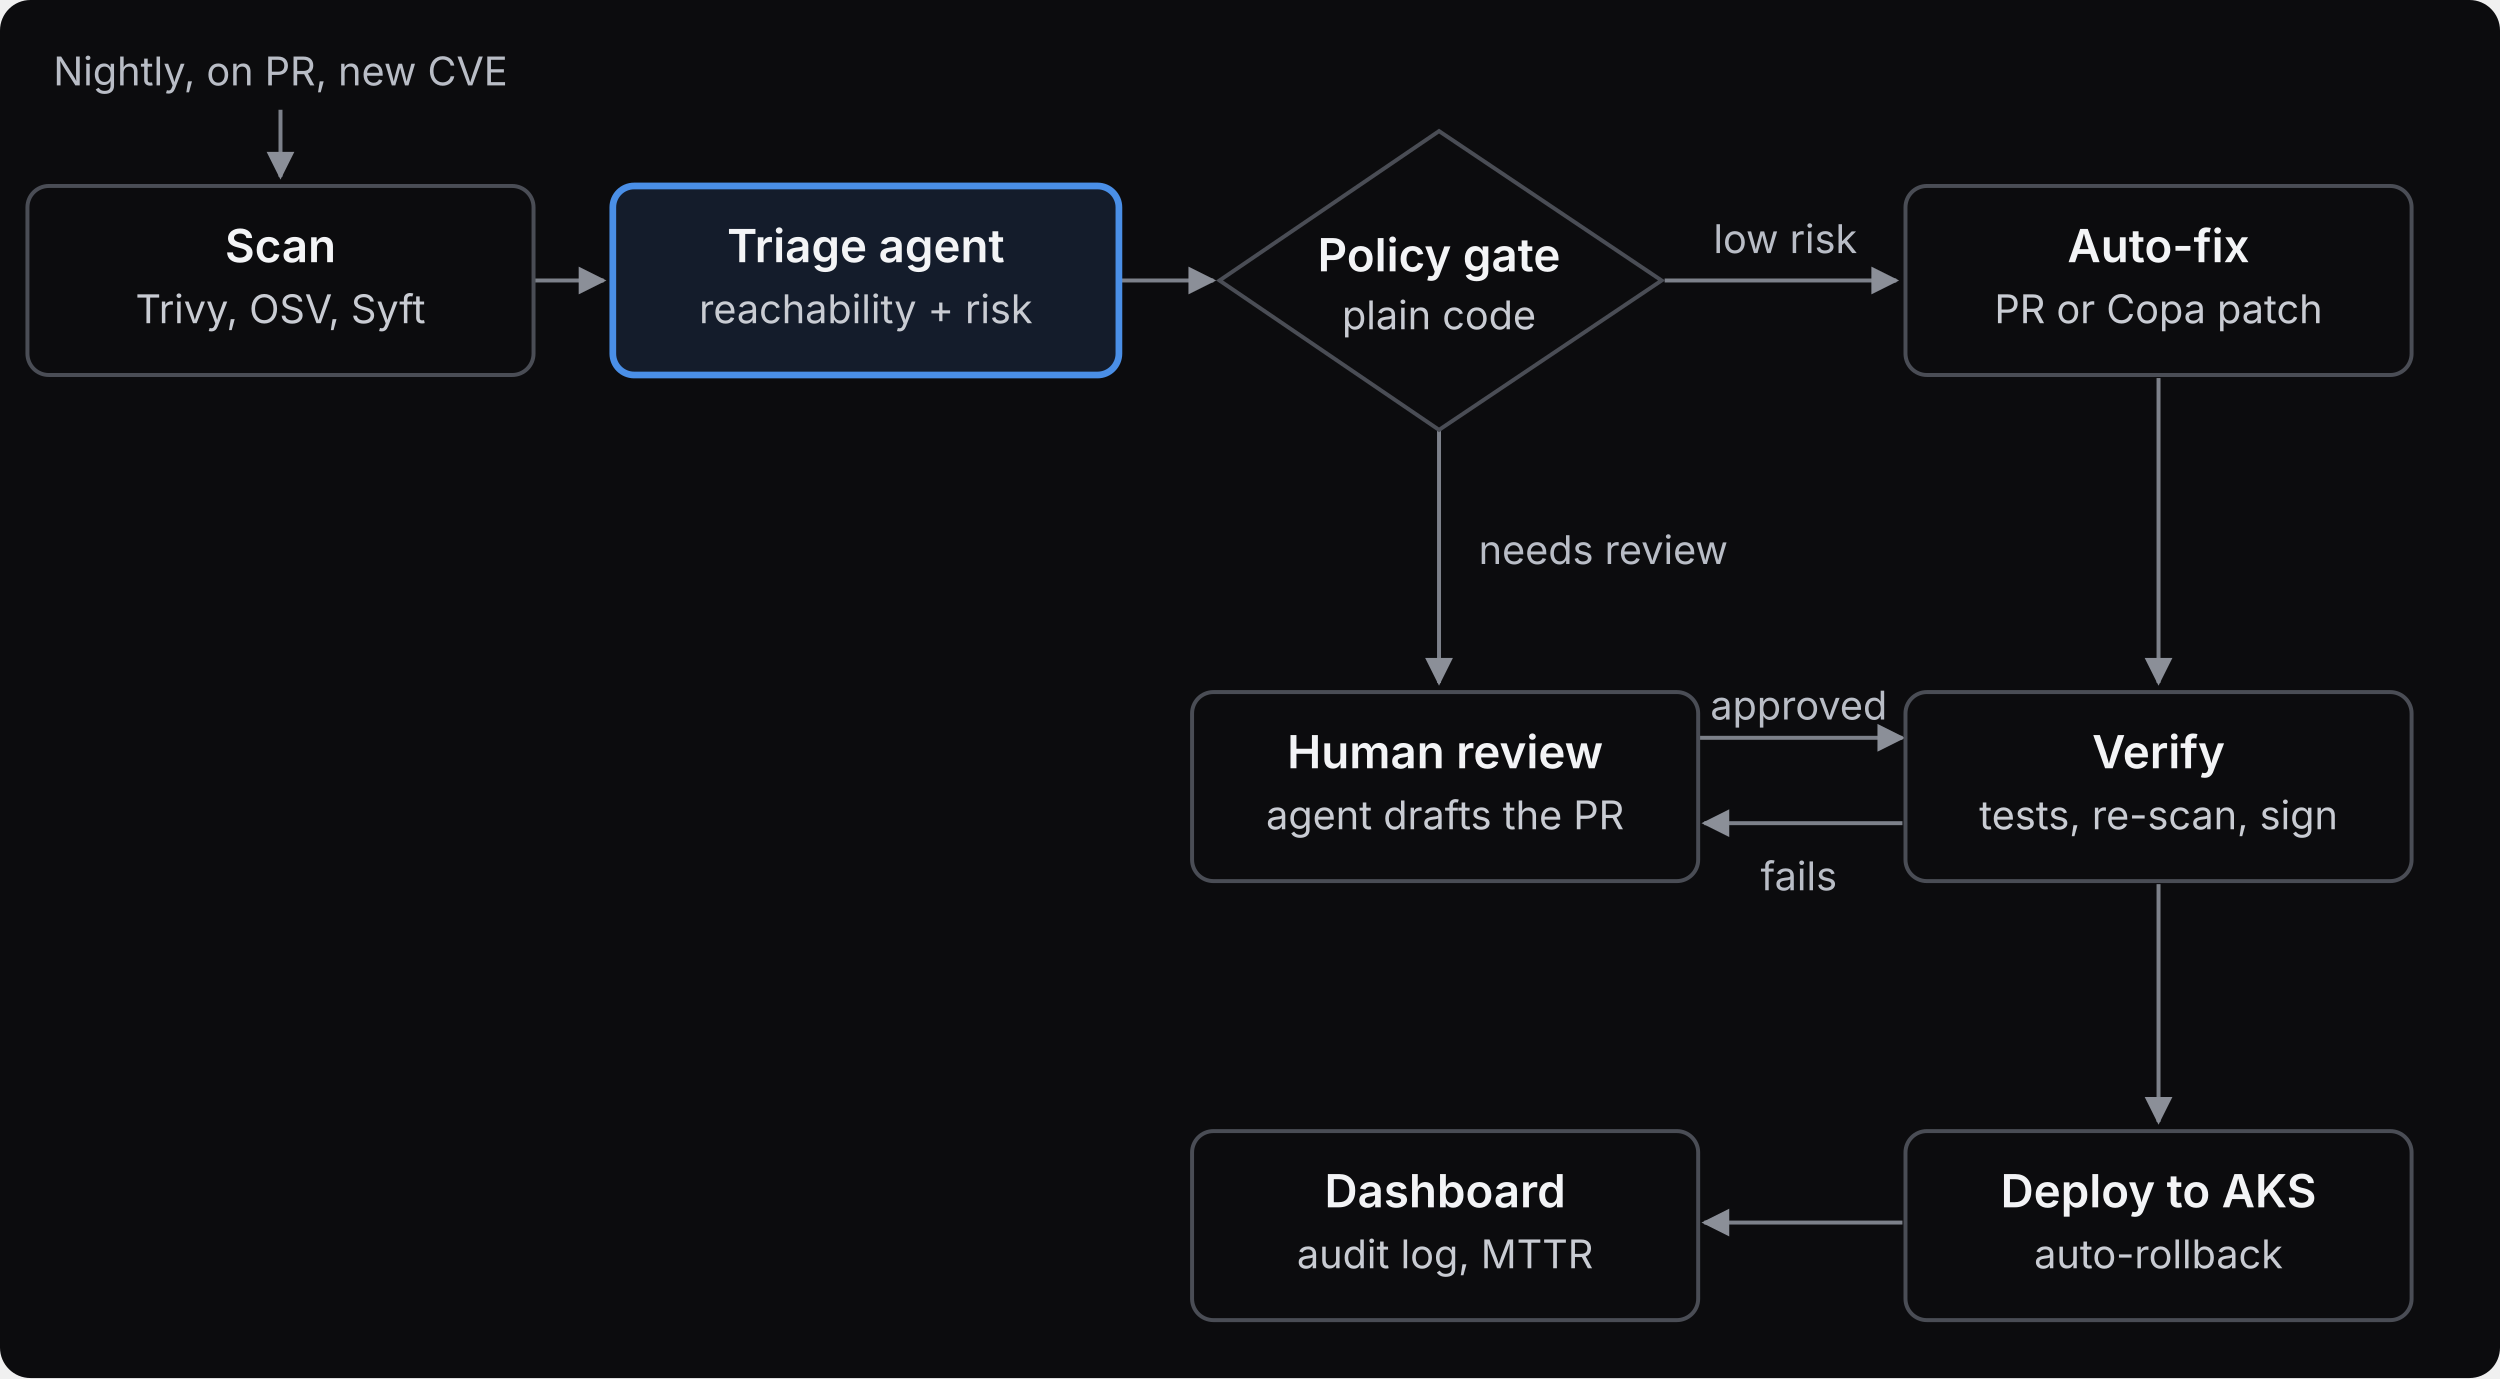
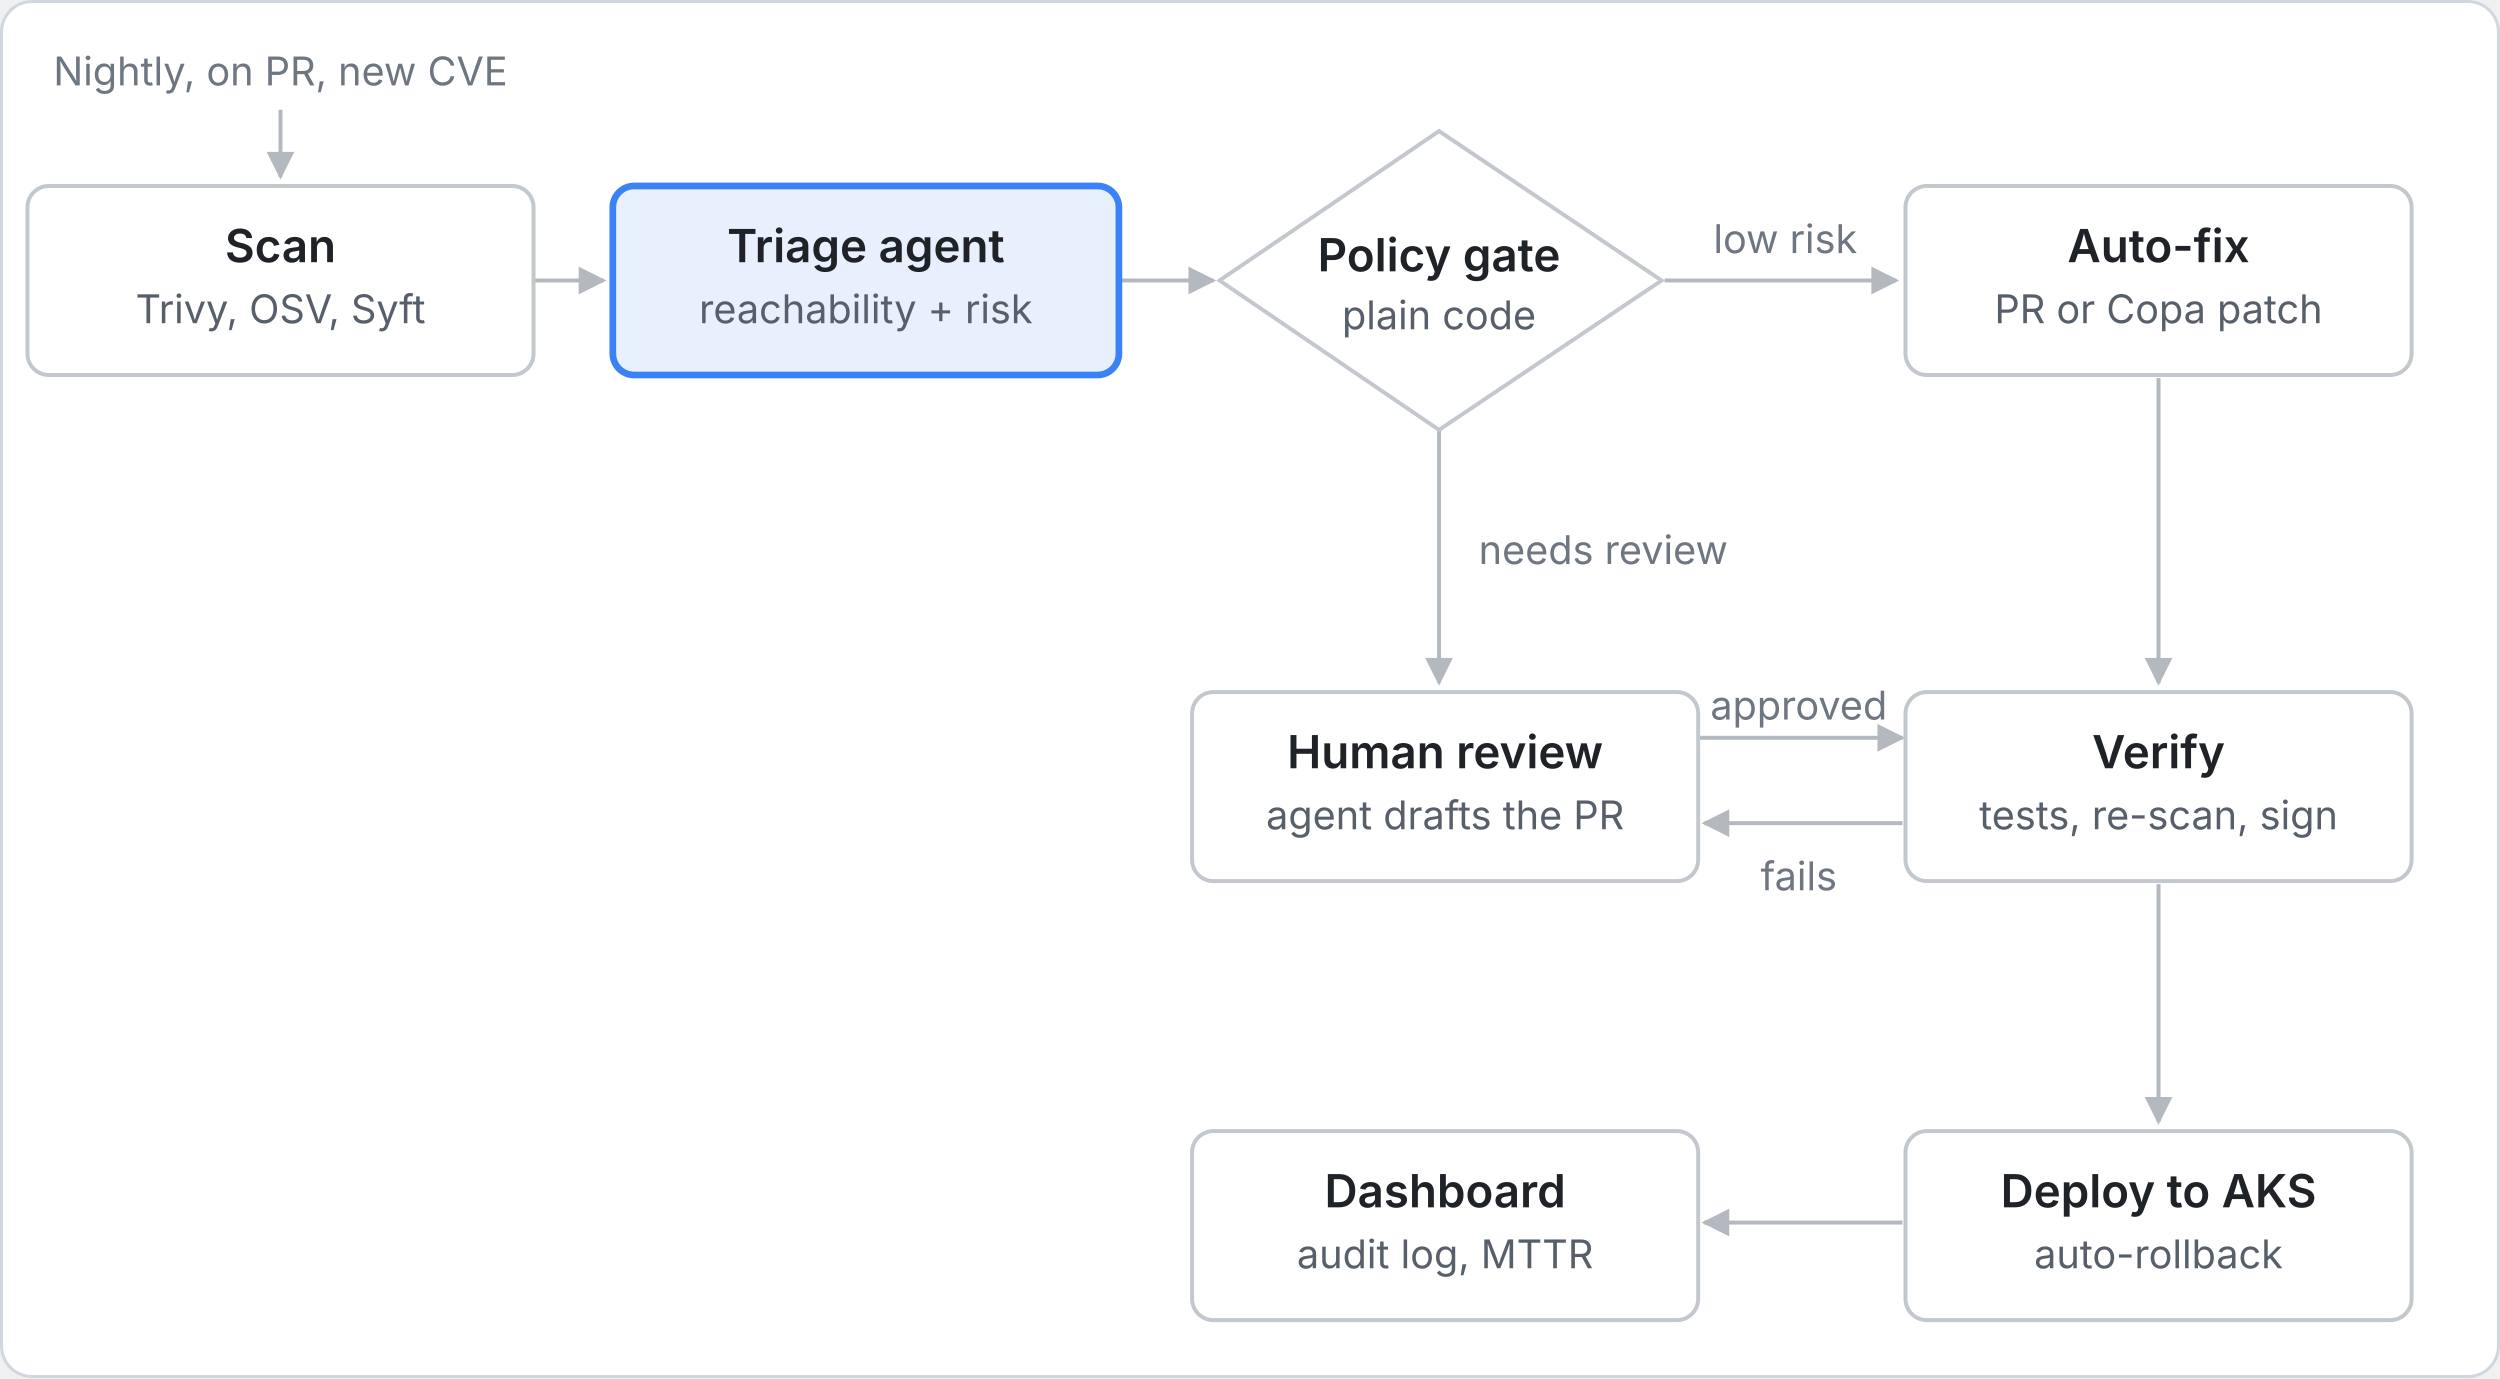
<svg xmlns="http://www.w3.org/2000/svg" viewBox="0 0 820 452" width="820" height="452" role="img" aria-label="Patchwarden architecture: scan, triage agent, policy gate, auto-fix or human review, verify, deploy, dashboard">
  <defs>
    <marker id="arrow" viewBox="0 0 10 10" refX="9" refY="5" markerWidth="7" markerHeight="7" orient="auto-start-reverse">
-       <path d="M0 0L10 5L0 10z" fill="#8b8f98" />
+       <path d="M0 0L10 5L0 10z" fill="#b4b8bf" />
    </marker>
    <style>
-       .bg{fill:#0c0c0e}
-       .box{fill:#0c0c0e;stroke:#4a4d55;stroke-width:1.3}
-       .hl{fill:#141c2b;stroke:#4a8fe7;stroke-width:2.2}
-       .line{fill:none;stroke:#7d818a;stroke-width:1.3}
-       .name{font:600 15px Inter,'Segoe UI',system-ui,-apple-system,sans-serif;fill:#f3f4f6;text-anchor:middle}
-       .sub{font:400 13px Inter,'Segoe UI',system-ui,-apple-system,sans-serif;fill:#c9ccd3;text-anchor:middle}
-       .lbl{font:400 13px Inter,'Segoe UI',system-ui,-apple-system,sans-serif;fill:#b9bdc6}
+       .bg{fill:#ffffff}
+       .box{fill:#ffffff;stroke:#c3c7ce;stroke-width:1.3}
+       .hl{fill:#e7f0fc;stroke:#3b82f6;stroke-width:2.2}
+       .line{fill:none;stroke:#b4b8bf;stroke-width:1.3}
+       .name{font:600 15px Inter,'Segoe UI',system-ui,-apple-system,sans-serif;fill:#1f2328;text-anchor:middle}
+       .sub{font:400 13px Inter,'Segoe UI',system-ui,-apple-system,sans-serif;fill:#57606a;text-anchor:middle}
+       .lbl{font:400 13px Inter,'Segoe UI',system-ui,-apple-system,sans-serif;fill:#6e7781}
    </style>
  </defs>
-   <rect class="bg" width="820" height="452" rx="10" />
+   <rect class="bg" x="0.5" y="0.5" width="819" height="451" rx="10" stroke="#d0d7de" />
  <text class="lbl" x="92" y="28" text-anchor="middle">Nightly, on PR, new CVE</text>
  <path class="line" d="M92 36V58" marker-end="url(#arrow)" />
  <path class="line" d="M175 92H198" marker-end="url(#arrow)" />
  <path class="line" d="M367 92H398" marker-end="url(#arrow)" />
  <path class="line" d="M546 92H622" marker-end="url(#arrow)" />
  <path class="line" d="M472 141V224" marker-end="url(#arrow)" />
  <path class="line" d="M708 124V224" marker-end="url(#arrow)" />
  <path class="line" d="M557 242H624" marker-end="url(#arrow)" />
  <path class="line" d="M624 270H559" marker-end="url(#arrow)" />
  <path class="line" d="M708 290V368" marker-end="url(#arrow)" />
  <path class="line" d="M624 401H559" marker-end="url(#arrow)" />
  <rect class="box" x="9" y="61" width="166" height="62" rx="7" />
  <text class="name" x="92" y="86">Scan</text>
  <text class="sub" x="92" y="106">Trivy, OSV, Syft</text>
  <rect class="hl" x="201" y="61" width="166" height="62" rx="7" />
  <text class="name" x="284" y="86">Triage agent</text>
  <text class="sub" x="284" y="106">reachability + risk</text>
  <polygon class="box" points="400,92 472,43 545,92 472,141" />
  <text class="name" x="472" y="89">Policy gate</text>
  <text class="sub" x="472" y="108">plain code</text>
  <text class="lbl" x="562" y="83">low risk</text>
  <text class="lbl" x="485" y="185">needs review</text>
  <rect class="box" x="625" y="61" width="166" height="62" rx="7" />
  <text class="name" x="708" y="86">Auto-fix</text>
  <text class="sub" x="708" y="106">PR or Copa patch</text>
  <rect class="box" x="391" y="227" width="166" height="62" rx="7" />
  <text class="name" x="474" y="252">Human review</text>
  <text class="sub" x="474" y="272">agent drafts the PR</text>
  <text class="lbl" x="590" y="236" text-anchor="middle">approved</text>
  <text class="lbl" x="590" y="292" text-anchor="middle">fails</text>
  <rect class="box" x="625" y="227" width="166" height="62" rx="7" />
  <text class="name" x="708" y="252">Verify</text>
  <text class="sub" x="708" y="272">tests, re-scan, sign</text>
  <rect class="box" x="391" y="371" width="166" height="62" rx="7" />
  <text class="name" x="474" y="396">Dashboard</text>
  <text class="sub" x="474" y="416">audit log, MTTR</text>
  <rect class="box" x="625" y="371" width="166" height="62" rx="7" />
  <text class="name" x="708" y="396">Deploy to AKS</text>
  <text class="sub" x="708" y="416">auto-rollback</text>
</svg>
